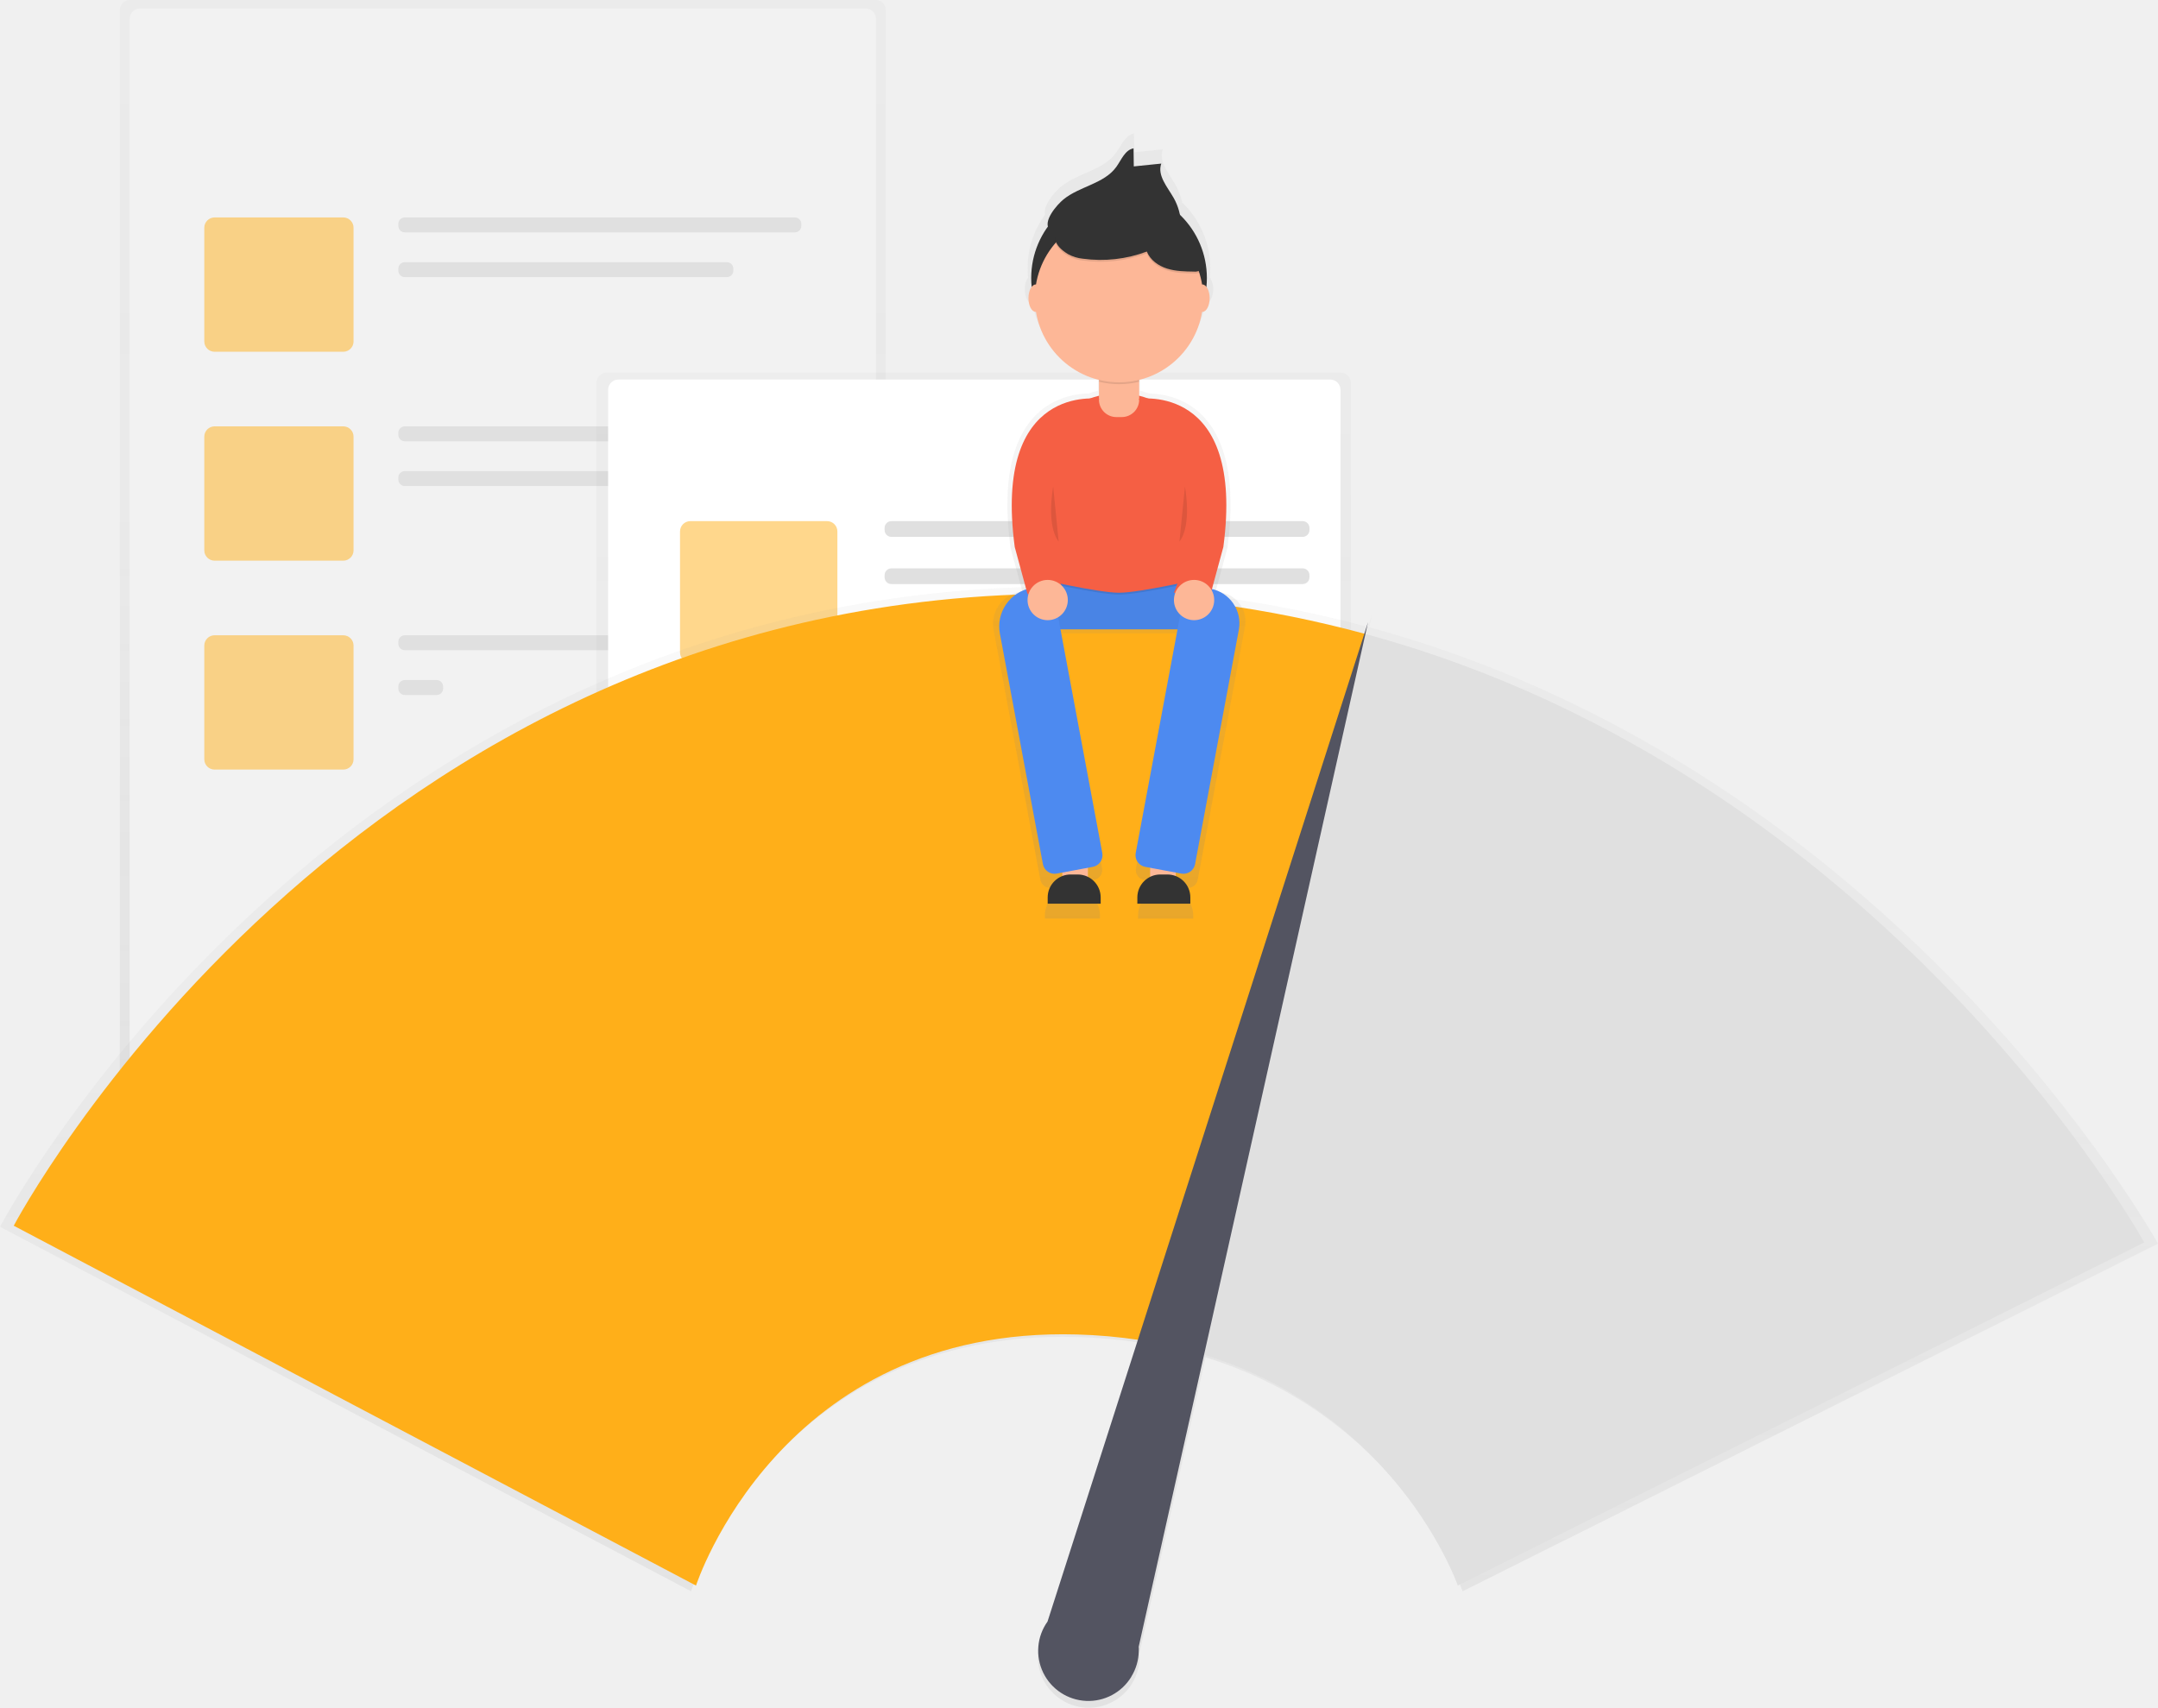
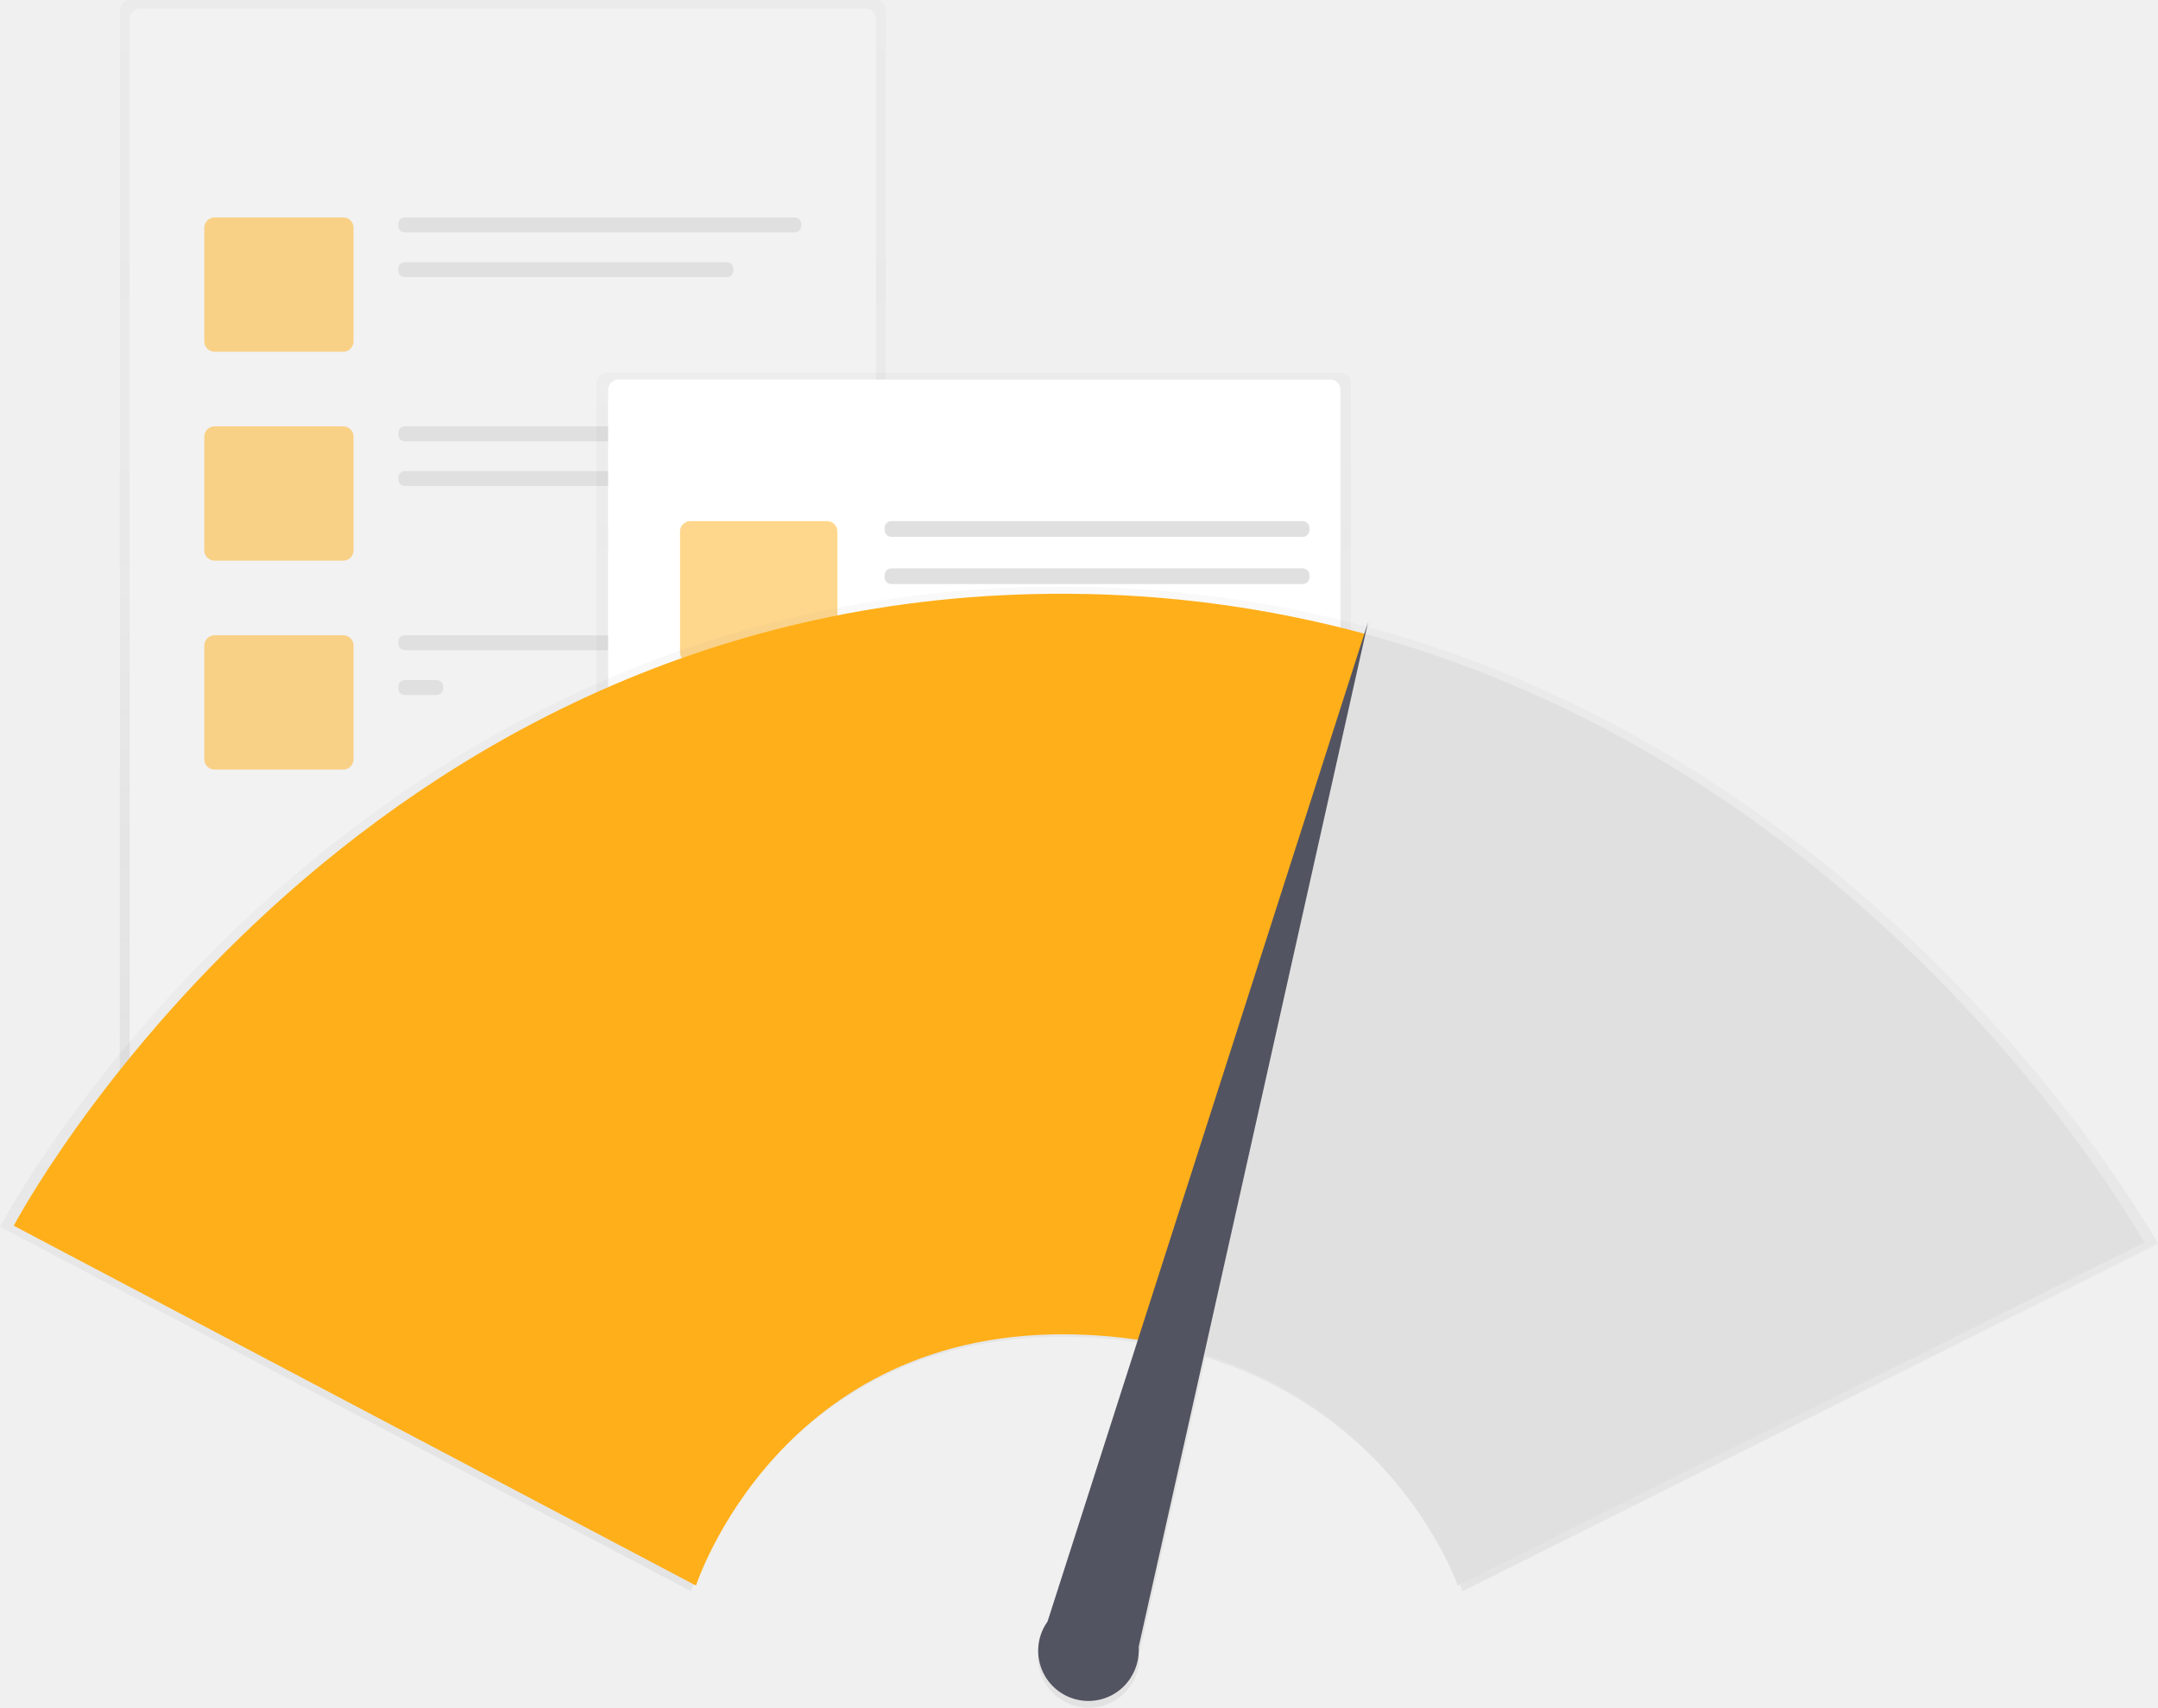
- <svg xmlns="http://www.w3.org/2000/svg" xmlns:xlink="http://www.w3.org/1999/xlink" id="f130f8b3-b494-408e-9d23-4781bd978d43" data-name="Layer 1" width="942" height="745.6" viewBox="0 0 942 745.6">
+ <svg xmlns="http://www.w3.org/2000/svg" id="fast" width="942" height="745.583" viewBox="0 0 942 745.583">
  <defs>
-     <linearGradient id="19dcf708-dd5c-44ad-a611-182aebfaf3c5" x1="219.48" y1="505.38" x2="219.48" gradientUnits="userSpaceOnUse">
-       <stop offset="0" stop-color="gray" stop-opacity="0.25" />
-       <stop offset="0.54" stop-color="gray" stop-opacity="0.12" />
-       <stop offset="1" stop-color="gray" stop-opacity="0.1" />
+     <linearGradient id="linear-gradient" x1="0.5" y1="1" x2="0.5" gradientUnits="objectBoundingBox">
+       <stop offset="0" stop-color="gray" stop-opacity="0.251" />
+       <stop offset="0.54" stop-color="gray" stop-opacity="0.122" />
+       <stop offset="1" stop-color="gray" stop-opacity="0.102" />
    </linearGradient>
-     <linearGradient id="fbcf3902-941f-4a87-a568-e80fc50a1800" x1="425.02" y1="459.78" x2="425.02" y2="162.72" xlink:href="#19dcf708-dd5c-44ad-a611-182aebfaf3c5" />
-     <linearGradient id="34819b51-4aee-4e46-acb4-23489a509fb6" x1="600" y1="824.36" x2="600" y2="334.87" xlink:href="#19dcf708-dd5c-44ad-a611-182aebfaf3c5" />
-     <linearGradient id="cc414fb6-c720-43be-8b52-f04b3df2ea53" x1="617.59" y1="479.82" x2="617.59" y2="137.05" xlink:href="#19dcf708-dd5c-44ad-a611-182aebfaf3c5" />
  </defs>
-   <g opacity="0.5">
-     <rect x="52.32" width="334.33" height="505.38" rx="4.5" ry="4.5" fill="url(#19dcf708-dd5c-44ad-a611-182aebfaf3c5)" />
+   <g id="Group_212" data-name="Group 212" opacity="0.5">
+     <rect id="Rectangle_108" data-name="Rectangle 108" width="334.33" height="505.38" rx="4.5" transform="translate(52.32)" fill="url(#linear-gradient)" />
  </g>
-   <rect x="56.6" y="3.71" width="325.76" height="495.16" rx="4.5" ry="4.5" fill="#f2f2f2" />
-   <g opacity="0.5">
-     <rect x="89.18" y="94.93" width="65.15" height="58.64" rx="4.5" ry="4.5" fill="#ffaf19" />
+   <rect id="Rectangle_109" data-name="Rectangle 109" width="325.76" height="495.16" rx="4.5" transform="translate(56.6 3.71)" fill="#f2f2f2" />
+   <g id="Group_213" data-name="Group 213" opacity="0.5">
+     <rect id="Rectangle_110" data-name="Rectangle 110" width="65.15" height="58.64" rx="4.5" transform="translate(89.18 94.93)" fill="#ffaf19" />
  </g>
-   <rect x="173.88" y="94.93" width="175.91" height="6.52" rx="2.82" ry="2.82" fill="#e0e0e0" />
-   <rect x="173.88" y="114.47" width="146.23" height="6.52" rx="2.82" ry="2.82" fill="#e0e0e0" />
-   <g opacity="0.5">
-     <rect x="89.18" y="186.14" width="65.15" height="58.64" rx="4.5" ry="4.5" fill="#ffaf19" />
+   <rect id="Rectangle_111" data-name="Rectangle 111" width="175.91" height="6.52" rx="2.82" transform="translate(173.88 94.93)" fill="#e0e0e0" />
+   <rect id="Rectangle_112" data-name="Rectangle 112" width="146.23" height="6.52" rx="2.82" transform="translate(173.88 114.47)" fill="#e0e0e0" />
+   <g id="Group_214" data-name="Group 214" opacity="0.5">
+     <rect id="Rectangle_113" data-name="Rectangle 113" width="65.15" height="58.64" rx="4.5" transform="translate(89.18 186.14)" fill="#ffaf19" />
  </g>
-   <rect x="173.88" y="186.14" width="175.91" height="6.52" rx="2.82" ry="2.82" fill="#e0e0e0" />
-   <rect x="173.88" y="205.68" width="175.91" height="6.52" rx="2.82" ry="2.82" fill="#e0e0e0" />
-   <g opacity="0.5">
-     <rect x="89.18" y="277.35" width="65.15" height="58.64" rx="4.5" ry="4.5" fill="#ffaf19" />
+   <rect id="Rectangle_114" data-name="Rectangle 114" width="175.91" height="6.52" rx="2.82" transform="translate(173.88 186.14)" fill="#e0e0e0" />
+   <rect id="Rectangle_115" data-name="Rectangle 115" width="175.91" height="6.52" rx="2.82" transform="translate(173.88 205.68)" fill="#e0e0e0" />
+   <g id="Group_215" data-name="Group 215" opacity="0.5">
+     <rect id="Rectangle_116" data-name="Rectangle 116" width="65.15" height="58.64" rx="4.5" transform="translate(89.18 277.35)" fill="#ffaf19" />
  </g>
-   <rect x="173.88" y="277.35" width="175.91" height="6.52" rx="2.82" ry="2.82" fill="#e0e0e0" />
-   <rect x="173.88" y="296.9" width="19.55" height="6.52" rx="2.82" ry="2.82" fill="#e0e0e0" />
-   <g opacity="0.5">
-     <rect x="260.36" y="162.72" width="329.32" height="297.06" rx="4.5" ry="4.5" fill="url(#fbcf3902-941f-4a87-a568-e80fc50a1800)" />
+   <rect id="Rectangle_117" data-name="Rectangle 117" width="175.91" height="6.52" rx="2.82" transform="translate(173.88 277.35)" fill="#e0e0e0" />
+   <rect id="Rectangle_118" data-name="Rectangle 118" width="19.55" height="6.52" rx="2.82" transform="translate(173.88 296.9)" fill="#e0e0e0" />
+   <g id="Group_216" data-name="Group 216" opacity="0.5">
+     <rect id="Rectangle_119" data-name="Rectangle 119" width="329.32" height="297.06" rx="4.5" transform="translate(260.36 162.72)" fill="url(#linear-gradient)" />
  </g>
-   <rect x="265.45" y="165.7" width="319.7" height="287.73" rx="4.5" ry="4.5" fill="#fff" />
-   <g opacity="0.5">
-     <rect x="296.84" y="227.52" width="68.69" height="61.82" rx="4.5" ry="4.5" fill="#ffaf19" />
+   <rect id="Rectangle_120" data-name="Rectangle 120" width="319.7" height="287.73" rx="4.5" transform="translate(265.45 165.7)" fill="#fff" />
+   <g id="Group_217" data-name="Group 217" opacity="0.5">
+     <rect id="Rectangle_121" data-name="Rectangle 121" width="68.69" height="61.82" rx="4.5" transform="translate(296.84 227.52)" fill="#ffaf19" />
  </g>
-   <rect x="386.14" y="227.52" width="185.46" height="6.87" rx="2.98" ry="2.98" fill="#e0e0e0" />
-   <rect x="386.14" y="248.13" width="185.46" height="6.87" rx="2.98" ry="2.98" fill="#e0e0e0" />
-   <rect x="289.97" y="322.92" width="281.63" height="6.87" rx="2.98" ry="2.98" fill="#e0e0e0" />
-   <rect x="289.97" y="343.53" width="281.63" height="6.87" rx="2.98" ry="2.98" fill="#e0e0e0" />
-   <rect x="289.97" y="371" width="281.63" height="6.87" rx="2.98" ry="2.98" fill="#e0e0e0" />
-   <rect x="289.97" y="391.61" width="212.94" height="6.87" rx="2.98" ry="2.98" fill="#e0e0e0" />
-   <g opacity="0.5">
-     <path d="M726.64,352.64h0l1.17-5.22-1.64,5.1a510.06,510.06,0,0,0-130.8-17.64C277.05,333,129,614.33,129,614.33L430.66,773.49s37-114.74,168.41-111a226.18,226.18,0,0,1,27,2.36L586.09,789.38a22.2,22.2,0,1,0,37.07,24.4h0l0-.06a22.07,22.07,0,0,0,3.27-11.2c0-.67,0-1.34-.07-2l28.9-129.14c86.1,26.48,112.19,102.1,112.19,102.1L1071,621.73S957,415.2,726.64,352.64Z" transform="translate(-129 -78.76)" fill="url(#34819b51-4aee-4e46-acb4-23489a509fb6)" />
+   <rect id="Rectangle_122" data-name="Rectangle 122" width="185.46" height="6.87" rx="2.98" transform="translate(386.14 227.52)" fill="#e0e0e0" />
+   <rect id="Rectangle_123" data-name="Rectangle 123" width="185.46" height="6.87" rx="2.98" transform="translate(386.14 248.13)" fill="#e0e0e0" />
+   <rect id="Rectangle_124" data-name="Rectangle 124" width="281.63" height="6.87" rx="2.98" transform="translate(289.97 322.92)" fill="#e0e0e0" />
+   <rect id="Rectangle_125" data-name="Rectangle 125" width="281.63" height="6.87" rx="2.98" transform="translate(289.97 343.53)" fill="#e0e0e0" />
+   <rect id="Rectangle_126" data-name="Rectangle 126" width="281.63" height="6.87" rx="2.98" transform="translate(289.97 371)" fill="#e0e0e0" />
+   <rect id="Rectangle_127" data-name="Rectangle 127" width="212.94" height="6.87" rx="2.98" transform="translate(289.97 391.61)" fill="#e0e0e0" />
+   <g id="Group_218" data-name="Group 218" opacity="0.5">
+     <path id="Path_135" data-name="Path 135" d="M726.64,352.64h0l1.17-5.22-1.64,5.1a510.06,510.06,0,0,0-130.8-17.64C277.05,333,129,614.33,129,614.33L430.66,773.49s37-114.74,168.41-111a226.2,226.2,0,0,1,27,2.36L586.09,789.38a22.2,22.2,0,1,0,37.07,24.4h0v-.06a22.07,22.07,0,0,0,3.27-11.2,19,19,0,0,0-.07-2l28.9-129.14c86.1,26.48,112.19,102.1,112.19,102.1L1071,621.73S957,415.2,726.64,352.64Z" transform="translate(-129 -78.76)" fill="url(#linear-gradient)" />
  </g>
-   <path d="M595.43,338C281.17,336.17,135,613.89,135,613.89L432.82,771s36.54-113.28,166.27-109.63a223.22,223.22,0,0,1,27.29,2.42L725,355.54A503.55,503.55,0,0,0,595.43,338Z" transform="translate(-129 -78.76)" fill="#ffaf19" />
-   <path d="M725,355.54,626.38,663.82C734,680.17,765.35,771,765.35,771L1065,621.2S952.41,417.3,725,355.54Z" transform="translate(-129 -78.76)" fill="#e0e0e0" />
-   <path d="M626.06,797.71,726.18,350.38,586.26,786.71a21.92,21.92,0,1,0,36.59,24.09h0v-.06a21.79,21.79,0,0,0,3.23-11.05C626.14,799,626.11,798.36,626.06,797.71Z" transform="translate(-129 -78.76)" fill="#535461" />
-   <g opacity="0.7">
-     <path d="M662.25,337.47l-2.62-.49,5.17-19c8.14-61-22.61-67.19-34.14-67.4a37.91,37.91,0,0,0-4.05-1.23v-7.2a38.22,38.22,0,0,0,28.55-30.86h.1c1.83,0,3.32-2.79,3.32-6.23a8.64,8.64,0,0,0-1.45-5.14q.2-2,.2-4A39.72,39.72,0,0,0,645,167.13a25.6,25.6,0,0,0-2.82-7.58c-2.83-5-7.54-10.18-5.62-15.59l-12.43,1.28-.12-8.19c-3.88.7-5.51,5.19-7.81,8.39-5.54,7.7-16.65,8.77-24,14.77-2.5,2-8.12,8.24-7.05,12.31a39.66,39.66,0,0,0-7.58,23.37q0,2,.2,4a8.64,8.64,0,0,0-1.45,5.14c0,3.44,1.49,6.23,3.32,6.23h.1a38.22,38.22,0,0,0,28.55,30.86v7.2a37.91,37.91,0,0,0-4.05,1.23c-11.53.21-42.28,6.36-34.14,67.4l5.17,19-1.23.23a14.17,14.17,0,0,0-11.33,16.53L583.14,462.9a4.29,4.29,0,0,0,5,3.43l3.59-.67v2.12a11.92,11.92,0,0,0-6.64,10.68v1.35h24.08v-1.35a11.92,11.92,0,0,0-5.81-10.23v-4.75l3.28-.61a4.29,4.29,0,0,0,3.43-5L590.93,355.29H644L624.88,457.88a4.29,4.29,0,0,0,3.43,5l3.28.61v4.75a11.92,11.92,0,0,0-5.81,10.23v1.35h24.08v-1.35a11.92,11.92,0,0,0-6.64-10.68v-2.12l3.59.67a4.29,4.29,0,0,0,5-3.43l20.64-110.56A12.75,12.75,0,0,0,662.25,337.47Z" transform="translate(-129 -78.76)" fill="url(#cc414fb6-c720-43be-8b52-f04b3df2ea53)" />
-   </g>
-   <rect x="463.72" y="373" width="11.18" height="15.18" fill="#fdb797" />
-   <rect x="502.06" y="373" width="11.18" height="15.18" fill="#fdb797" />
-   <rect x="451.74" y="248.4" width="73.49" height="26.36" fill="#4d8af0" />
-   <g opacity="0.05">
-     <rect x="451.74" y="248.4" width="73.49" height="26.36" />
-   </g>
-   <path d="M580.74,331.95s27.42,6.39,36.74,6.39,36.74-6.39,36.74-6.39v-4H580.74Z" transform="translate(-129 -78.76)" opacity="0.1" />
-   <path d="M654.22,331.15s-27.42,6.39-36.74,6.39-36.74-6.39-36.74-6.39V287.22a36.74,36.74,0,0,1,36.74-36.74h0a36.74,36.74,0,0,1,36.74,36.74Z" transform="translate(-129 -78.76)" fill="#f55f44" />
-   <path d="M479.7,153.34h17.57a0,0,0,0,1,0,0v21.14a7.61,7.61,0,0,1-7.61,7.61h-2.34a7.61,7.61,0,0,1-7.61-7.61V153.34A0,0,0,0,1,479.7,153.34Z" fill="#fdb797" />
-   <path d="M606,457.22l-15.75,2.94a5.17,5.17,0,0,1-6-4.13L565.47,355.39a17.06,17.06,0,0,1,13.64-19.91l4.06-.76a5.17,5.17,0,0,1,6,4.13l21,112.33A5.17,5.17,0,0,1,606,457.22Z" transform="translate(-129 -78.76)" fill="#4d8af0" />
-   <path d="M628.92,457.22l15.75,2.94a5.17,5.17,0,0,0,6-4.13l19.1-102.32a15.36,15.36,0,0,0-12.28-17.91l-5.74-1.07a5.17,5.17,0,0,0-6,4.13l-21,112.33A5.17,5.17,0,0,0,628.92,457.22Z" transform="translate(-129 -78.76)" fill="#4d8af0" />
-   <path d="M608.7,245.42a36.77,36.77,0,0,0,17.57,0V232.9H608.7Z" transform="translate(-129 -78.76)" opacity="0.1" />
-   <circle cx="488.48" cy="121.39" r="38.34" fill="#333" />
-   <circle cx="488.48" cy="130.18" r="36.74" fill="#fdb797" />
-   <path d="M593.22,165.82c7.07-5.77,17.76-6.8,23.08-14.21,2.21-3.08,3.78-7.41,7.51-8.08l.11,7.88,12-1.23c-1.85,5.2,2.68,10.2,5.41,15a24.66,24.66,0,0,1,3.19,11.61c-4.15,2.49-9.3-.23-13.92-1.68s-9.27-1.56-14-1.69a29.05,29.05,0,0,0-7.22.4,36.41,36.41,0,0,0-6,2.19c-3.18,1.33-13.23,6.36-16.18,3.12C583.88,175.46,590.49,168.05,593.22,165.82Z" transform="translate(-129 -78.76)" fill="#333" />
-   <path d="M595.22,190.51a16.85,16.85,0,0,0,6.5,2,57.24,57.24,0,0,0,27.89-3.13c1.46,3.69,5,6.23,8.79,7.43s7.81,1.26,11.78,1.32a4.36,4.36,0,0,0,2.53-.48c1.77-1.19.91-3.93-.12-5.79l-5.12-9.28c-1.51-2.74-3.07-5.54-5.41-7.61-2.94-2.6-6.84-3.82-10.68-4.59a60.24,60.24,0,0,0-27.42.91C594.39,173.82,582.1,182.57,595.22,190.51Z" transform="translate(-129 -78.76)" opacity="0.1" />
-   <path d="M595.22,189.71a16.85,16.85,0,0,0,6.5,2,57.24,57.24,0,0,0,27.89-3.13c1.46,3.69,5,6.23,8.79,7.43s7.81,1.26,11.78,1.32a4.36,4.36,0,0,0,2.53-.48c1.77-1.19.91-3.93-.12-5.79l-5.12-9.28c-1.51-2.74-3.07-5.54-5.41-7.61-2.94-2.6-6.84-3.82-10.68-4.59a60.24,60.24,0,0,0-27.42.91C594.39,173,582.1,181.78,595.22,189.71Z" transform="translate(-129 -78.76)" fill="#333" />
-   <ellipse cx="524.83" cy="130.18" rx="3.2" ry="5.99" fill="#fdb797" />
-   <ellipse cx="452.14" cy="130.18" rx="3.2" ry="5.99" fill="#fdb797" />
-   <path d="M608.84,252.92s-46.48-7.24-36.89,64.65l5.59,20.61,16-.64s-10.38-24-4-39.94S608.84,252.92,608.84,252.92Z" transform="translate(-129 -78.76)" fill="#f55f44" />
-   <path d="M626.12,252.92s46.48-7.24,36.89,64.65l-5.59,20.61-16-.64s10.38-24,4-39.94S626.12,252.92,626.12,252.92Z" transform="translate(-129 -78.76)" fill="#f55f44" />
-   <circle cx="457.33" cy="261.97" r="8.79" fill="#fdb797" />
-   <circle cx="521.23" cy="261.97" r="8.79" fill="#fdb797" />
-   <path d="M467.37,381.79h3.09a10,10,0,0,1,10,10v2.74a0,0,0,0,1,0,0H457.33a0,0,0,0,1,0,0v-2.74A10,10,0,0,1,467.37,381.79Z" fill="#333" />
-   <path d="M506.51,381.79h3.09a10,10,0,0,1,10,10v2.74a0,0,0,0,1,0,0H496.47a0,0,0,0,1,0,0v-2.74A10,10,0,0,1,506.51,381.79Z" fill="#333" />
-   <path d="M588.73,291.21s-3.2,16.77,2.4,24" transform="translate(-129 -78.76)" opacity="0.1" />
-   <path d="M646.24,291.21s3.2,16.77-2.4,24" transform="translate(-129 -78.76)" opacity="0.1" />
+   <path id="Path_136" data-name="Path 136" d="M595.43,338C281.17,336.17,135,613.89,135,613.89L432.82,771s36.54-113.28,166.27-109.63a223.2,223.2,0,0,1,27.29,2.42L725,355.54A503.551,503.551,0,0,0,595.43,338Z" transform="translate(-129 -78.76)" fill="#ffaf19" />
+   <path id="Path_137" data-name="Path 137" d="M725,355.54,626.38,663.82C734,680.17,765.35,771,765.35,771L1065,621.2S952.41,417.3,725,355.54Z" transform="translate(-129 -78.76)" fill="#e0e0e0" />
+   <path id="Path_138" data-name="Path 138" d="M626.06,797.71,726.18,350.38,586.26,786.71a21.92,21.92,0,1,0,36.59,24.09h0v-.06a21.789,21.789,0,0,0,3.23-11.05A11.865,11.865,0,0,0,626.06,797.71Z" transform="translate(-129 -78.76)" fill="#535461" />
</svg>
